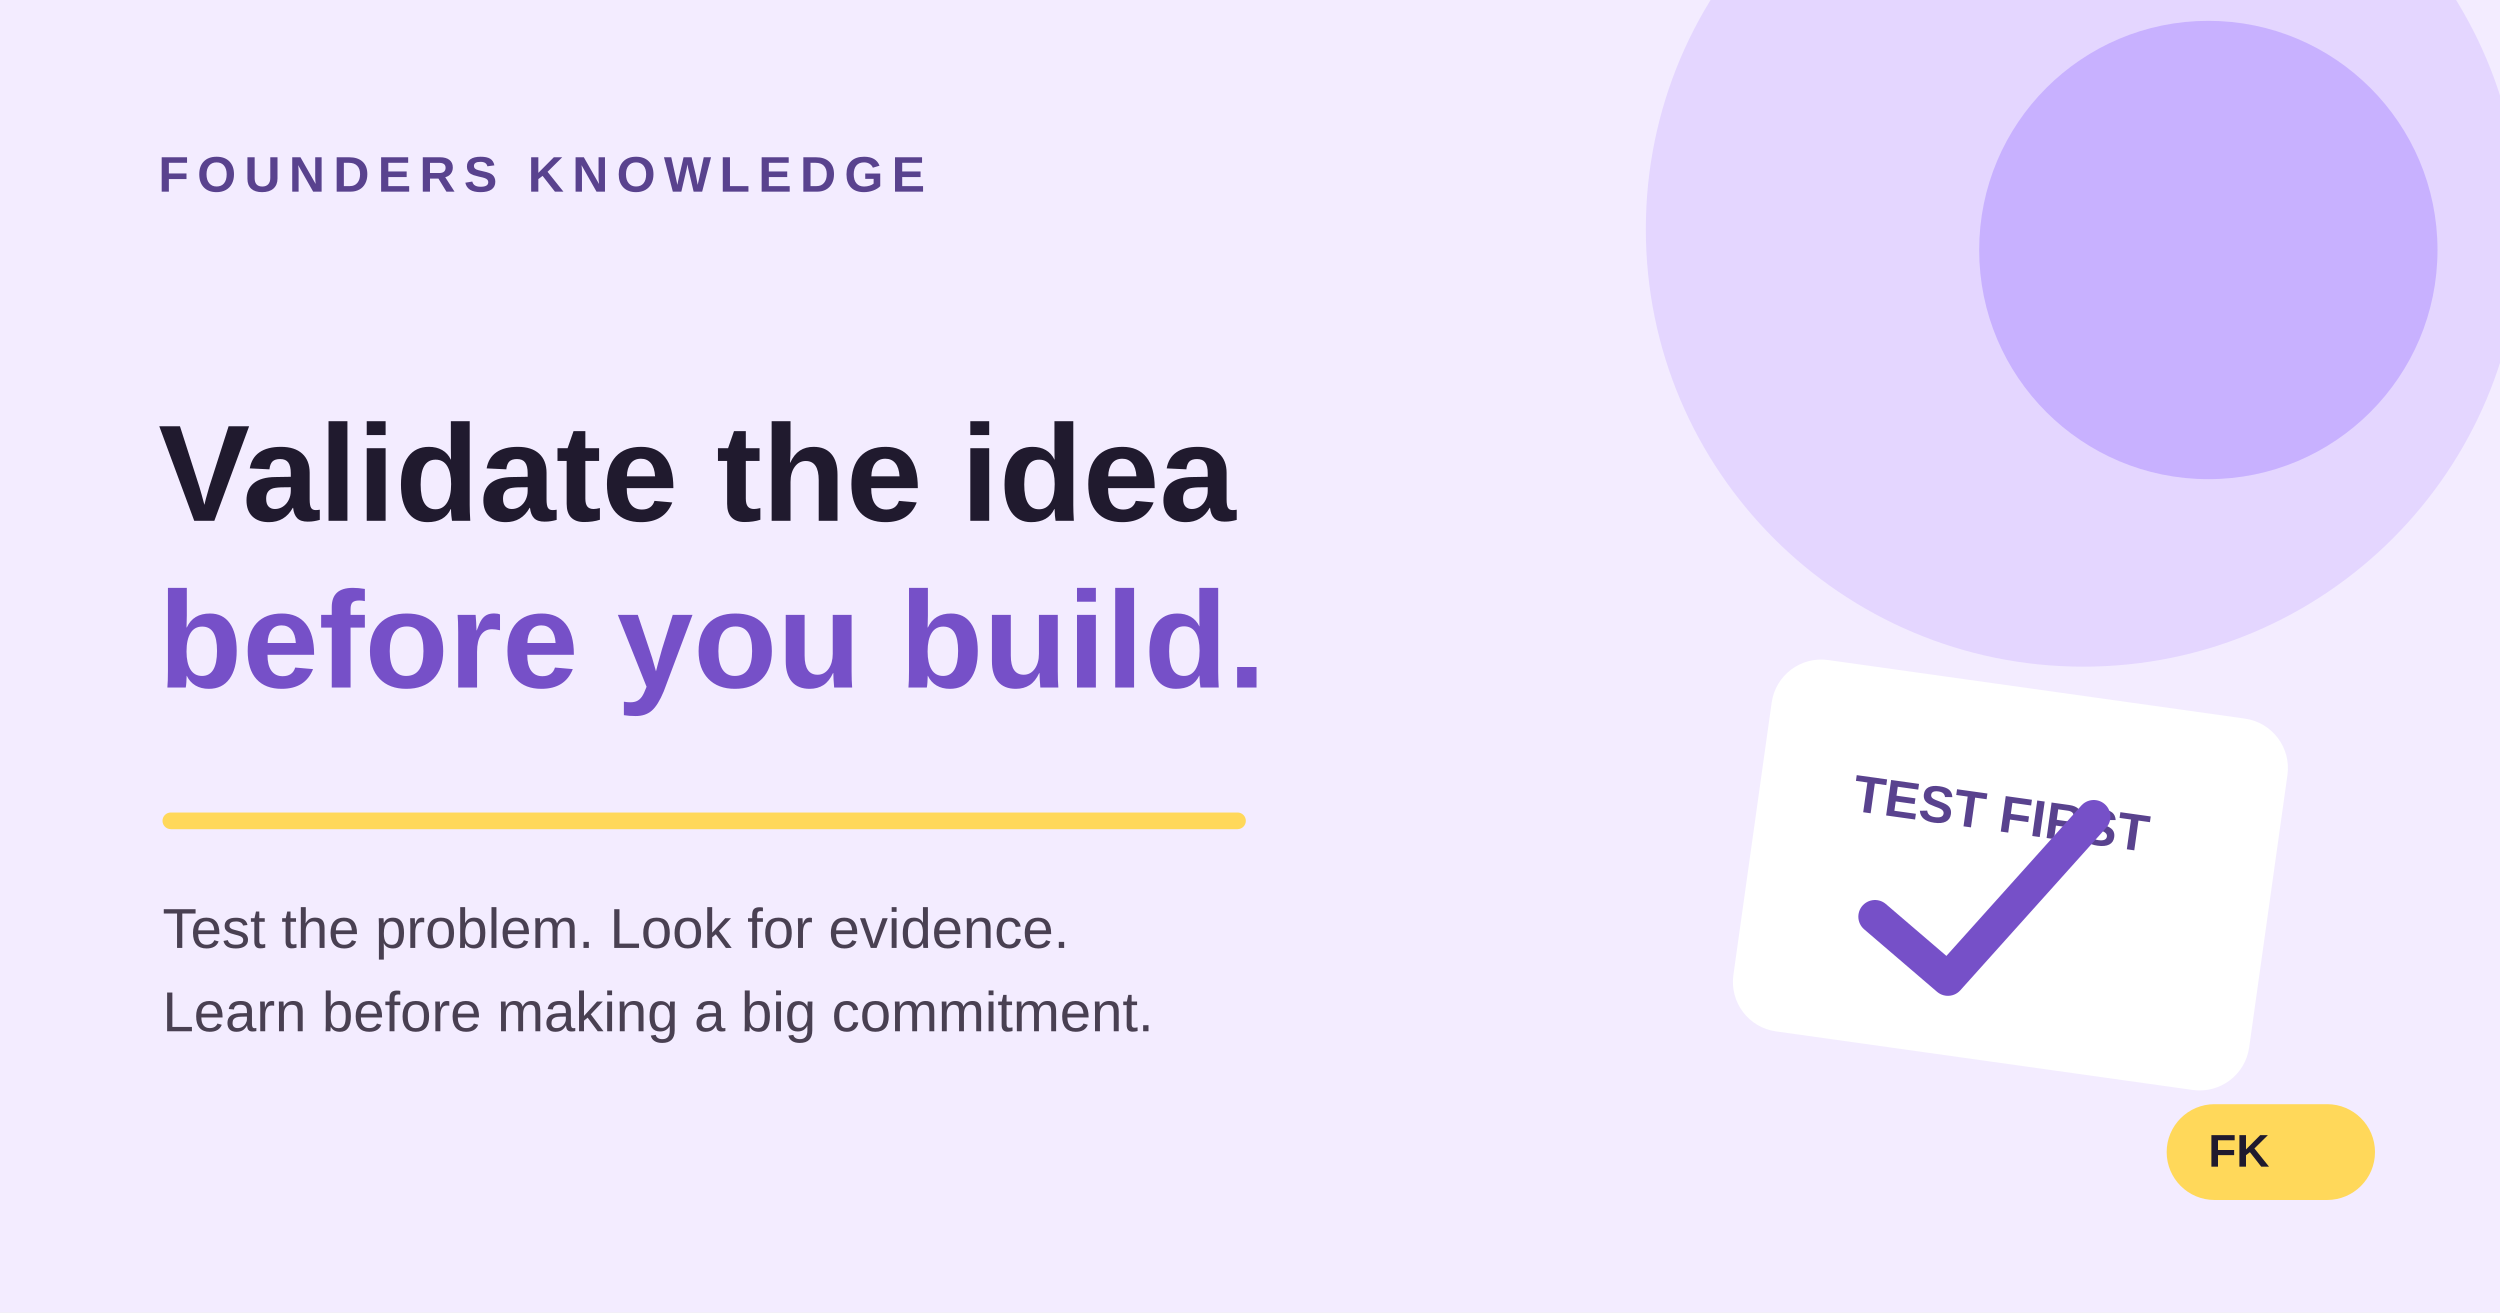
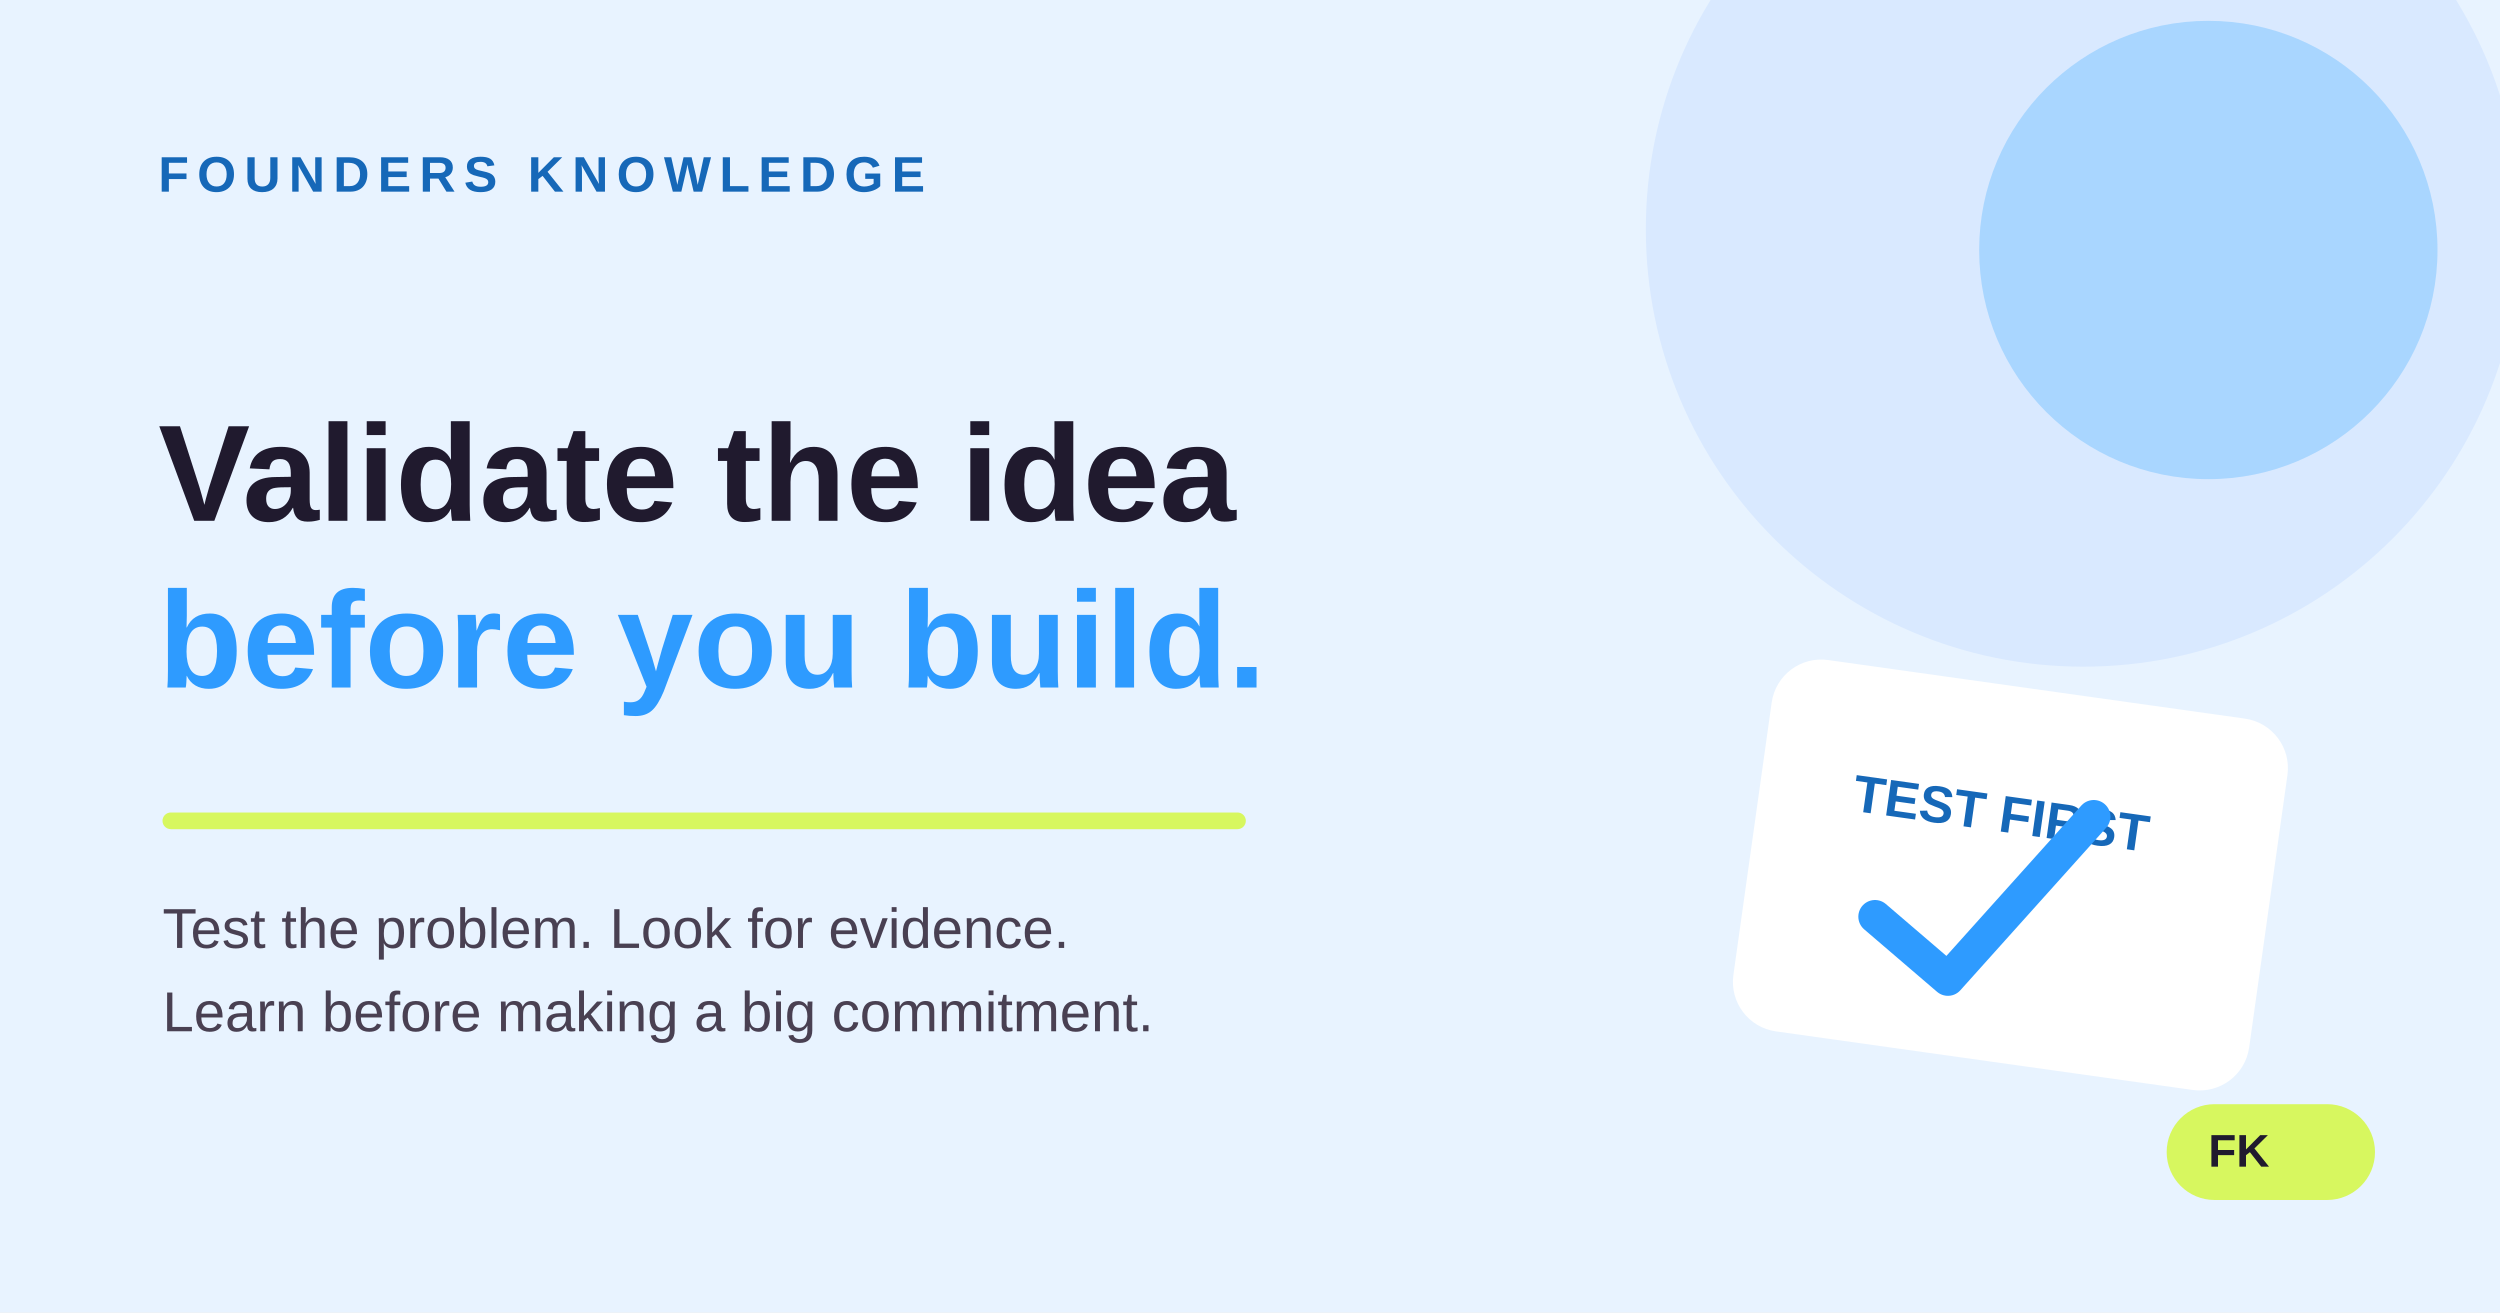
<svg xmlns="http://www.w3.org/2000/svg" width="1200" height="630" viewBox="0 0 1200 630">
-   <rect width="1200" height="630" fill="#f3ecff" />
-   <circle cx="1000" cy="110" r="210" fill="#e4d6ff" />
-   <circle cx="1060" cy="120" r="110" fill="#c8b1ff" />
-   <text x="76" y="92" font-family="Arial,sans-serif" font-size="24" font-weight="700" letter-spacing="4" fill="#59428e">FOUNDERS KNOWLEDGE</text>
+   <rect width="1200" height="630" fill="#e8f3ff" />
+   <circle cx="1000" cy="110" r="210" fill="#d9e9ff" />
+   <circle cx="1060" cy="120" r="110" fill="#a9d6ff" />
+   <text x="76" y="92" font-family="Arial,sans-serif" font-size="24" font-weight="700" letter-spacing="4" fill="#1668b8">FOUNDERS KNOWLEDGE</text>
  <text x="76" y="250" font-family="Arial,sans-serif" font-size="66" font-weight="700" fill="#201a2e">Validate the idea</text>
-   <text x="76" y="330" font-family="Arial,sans-serif" font-size="66" font-weight="700" fill="#7650c8">before you build.</text>
-   <rect x="78" y="390" width="520" height="8" rx="4" fill="#ffd85a" />
+   <text x="76" y="330" font-family="Arial,sans-serif" font-size="66" font-weight="700" fill="#2e9bff">before you build.</text>
+   <rect x="78" y="390" width="520" height="8" rx="4" fill="#d7f75f" />
  <text x="78" y="455" font-family="Arial,sans-serif" font-size="27" fill="#494052">Test the problem. Look for evidence.</text>
  <text x="78" y="495" font-family="Arial,sans-serif" font-size="27" fill="#494052">Learn before making a big commitment.</text>
  <rect x="840" y="330" width="250" height="180" rx="24" fill="#fff" transform="rotate(8 965 420)" />
-   <text x="885" y="400" font-family="Arial,sans-serif" font-size="25" font-weight="700" fill="#59428e" transform="rotate(8 965 420)">TEST FIRST</text>
-   <path d="M900 440 l35 30 70 -78" fill="none" stroke="#7650c8" stroke-width="16" stroke-linecap="round" stroke-linejoin="round" />
-   <rect x="1040" y="530" width="100" height="46" rx="23" fill="#ffd85a" />
+   <text x="885" y="400" font-family="Arial,sans-serif" font-size="25" font-weight="700" fill="#1668b8" transform="rotate(8 965 420)">TEST FIRST</text>
+   <path d="M900 440 l35 30 70 -78" fill="none" stroke="#2e9bff" stroke-width="16" stroke-linecap="round" stroke-linejoin="round" />
+   <rect x="1040" y="530" width="100" height="46" rx="23" fill="#d7f75f" />
  <text x="1060" y="560" font-family="Arial,sans-serif" font-size="22" font-weight="700" fill="#201a2e">FK</text>
</svg>
